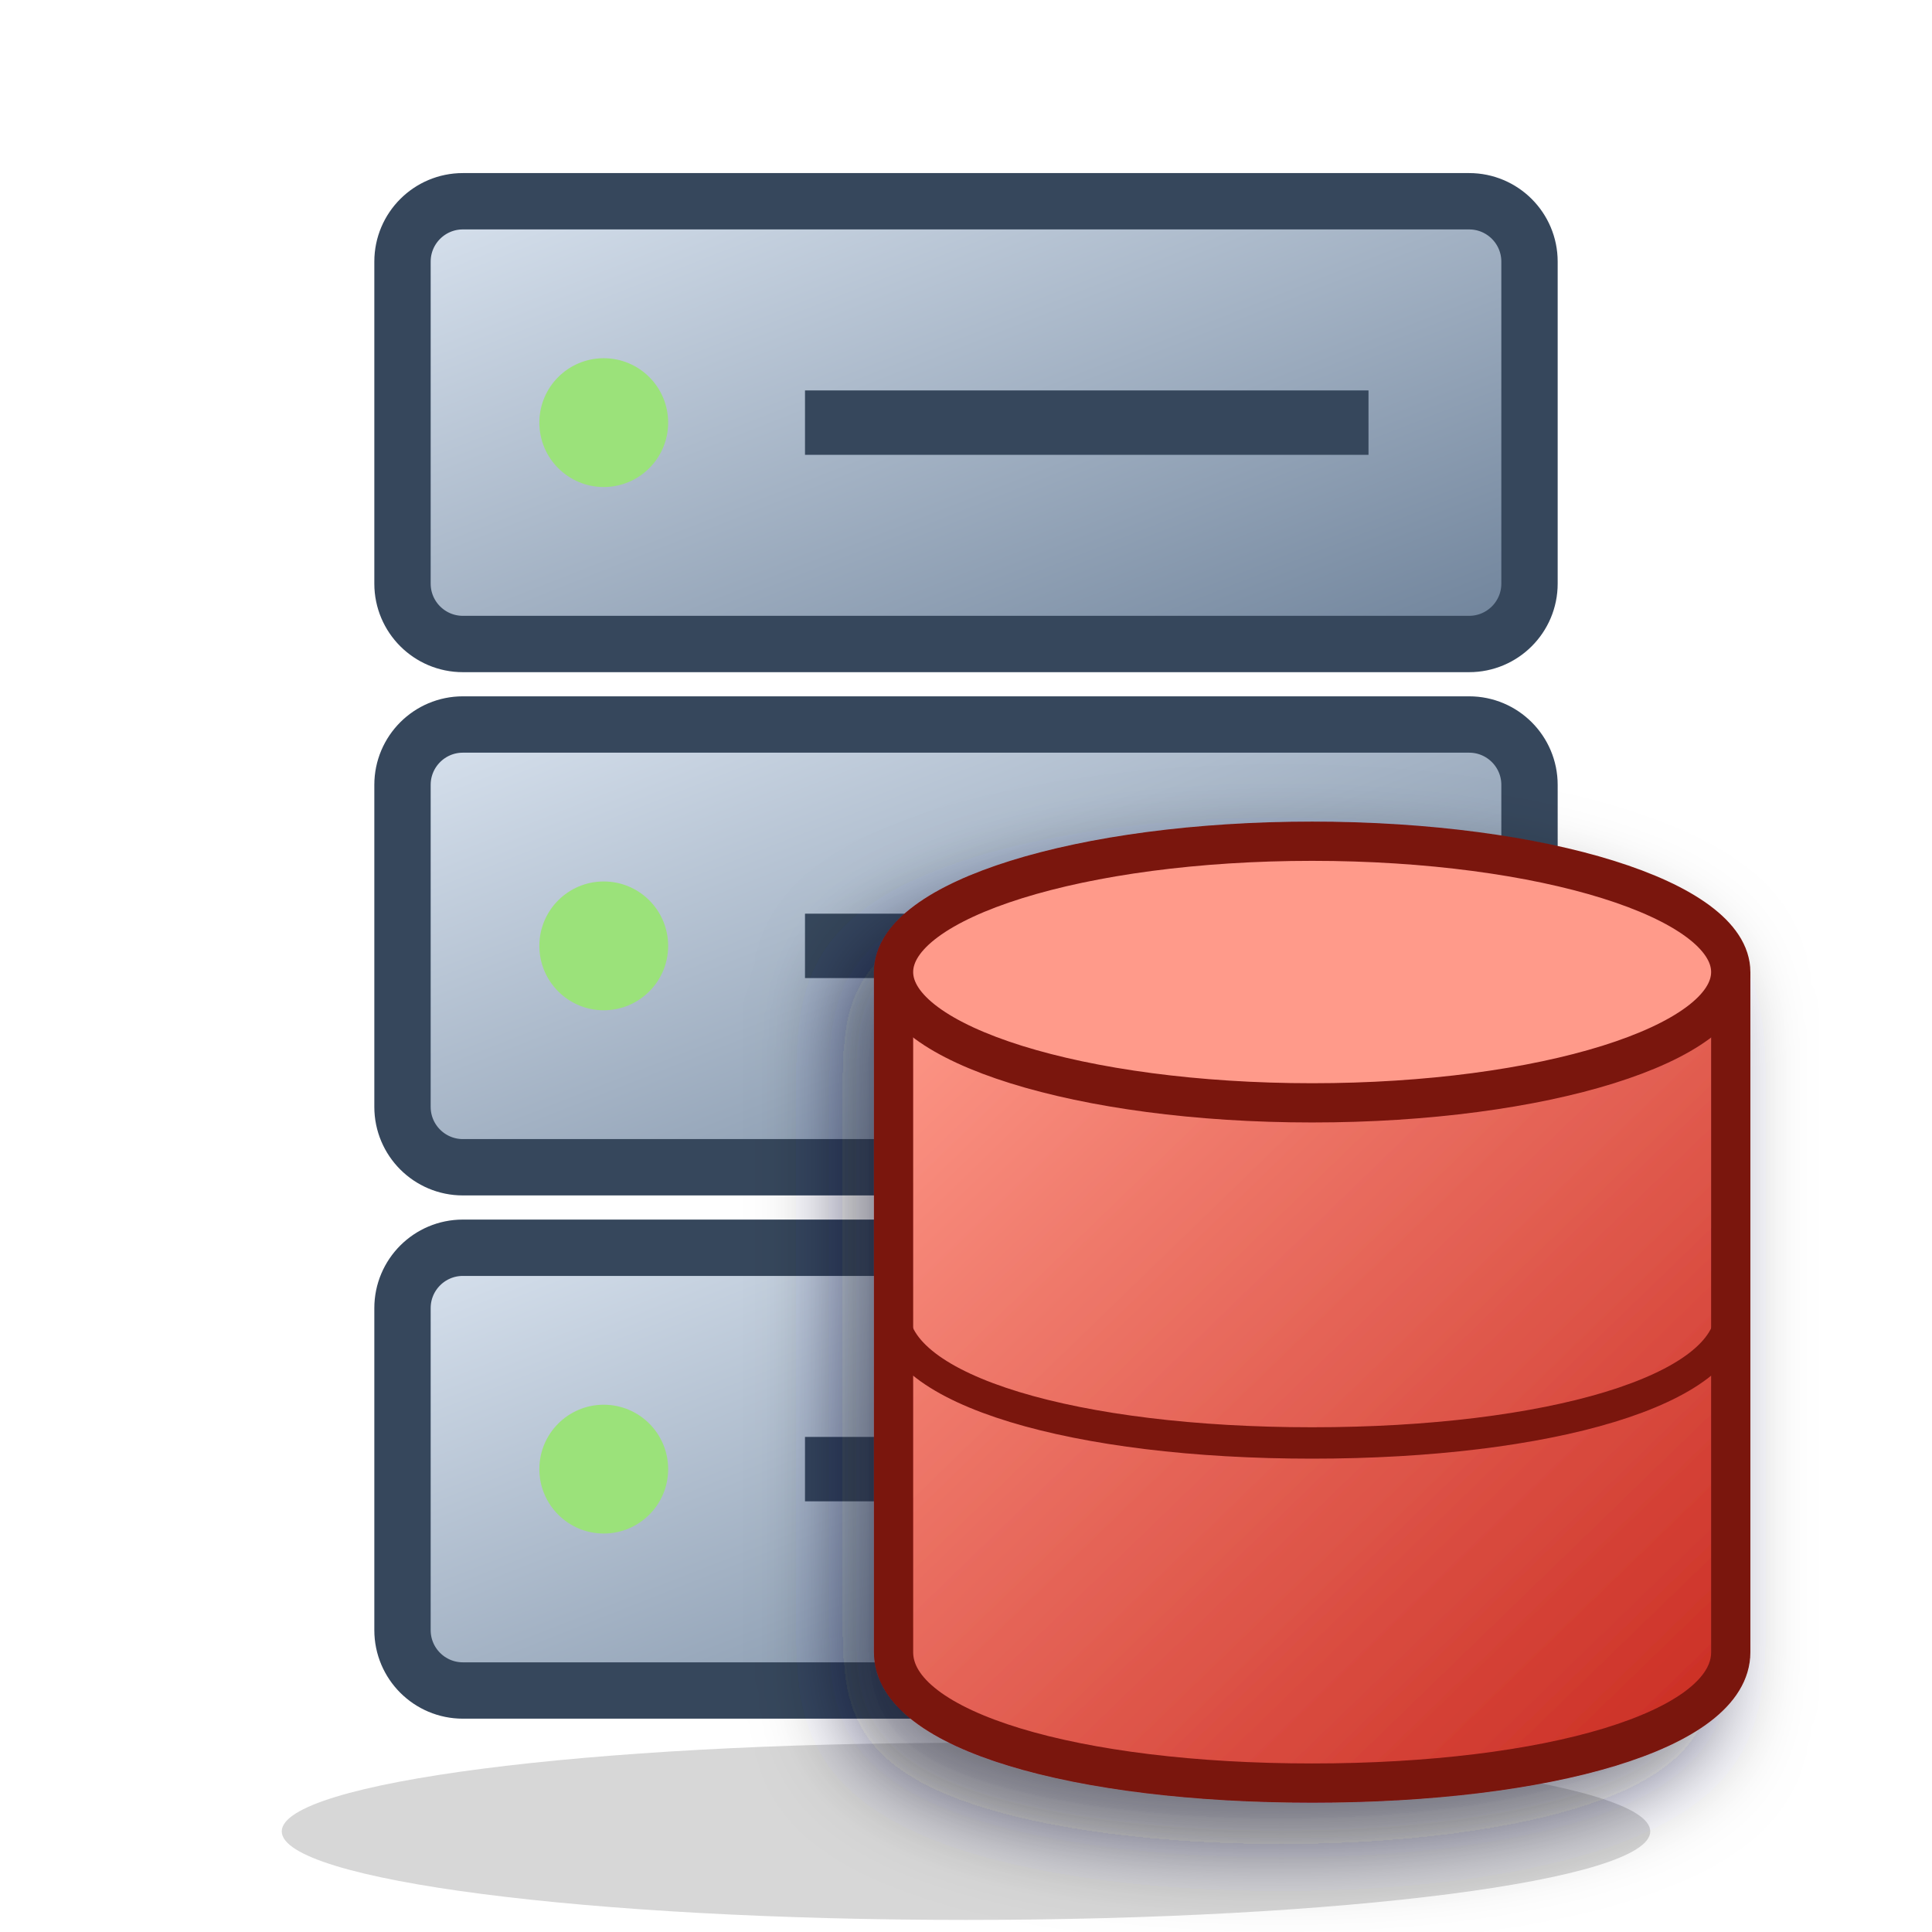
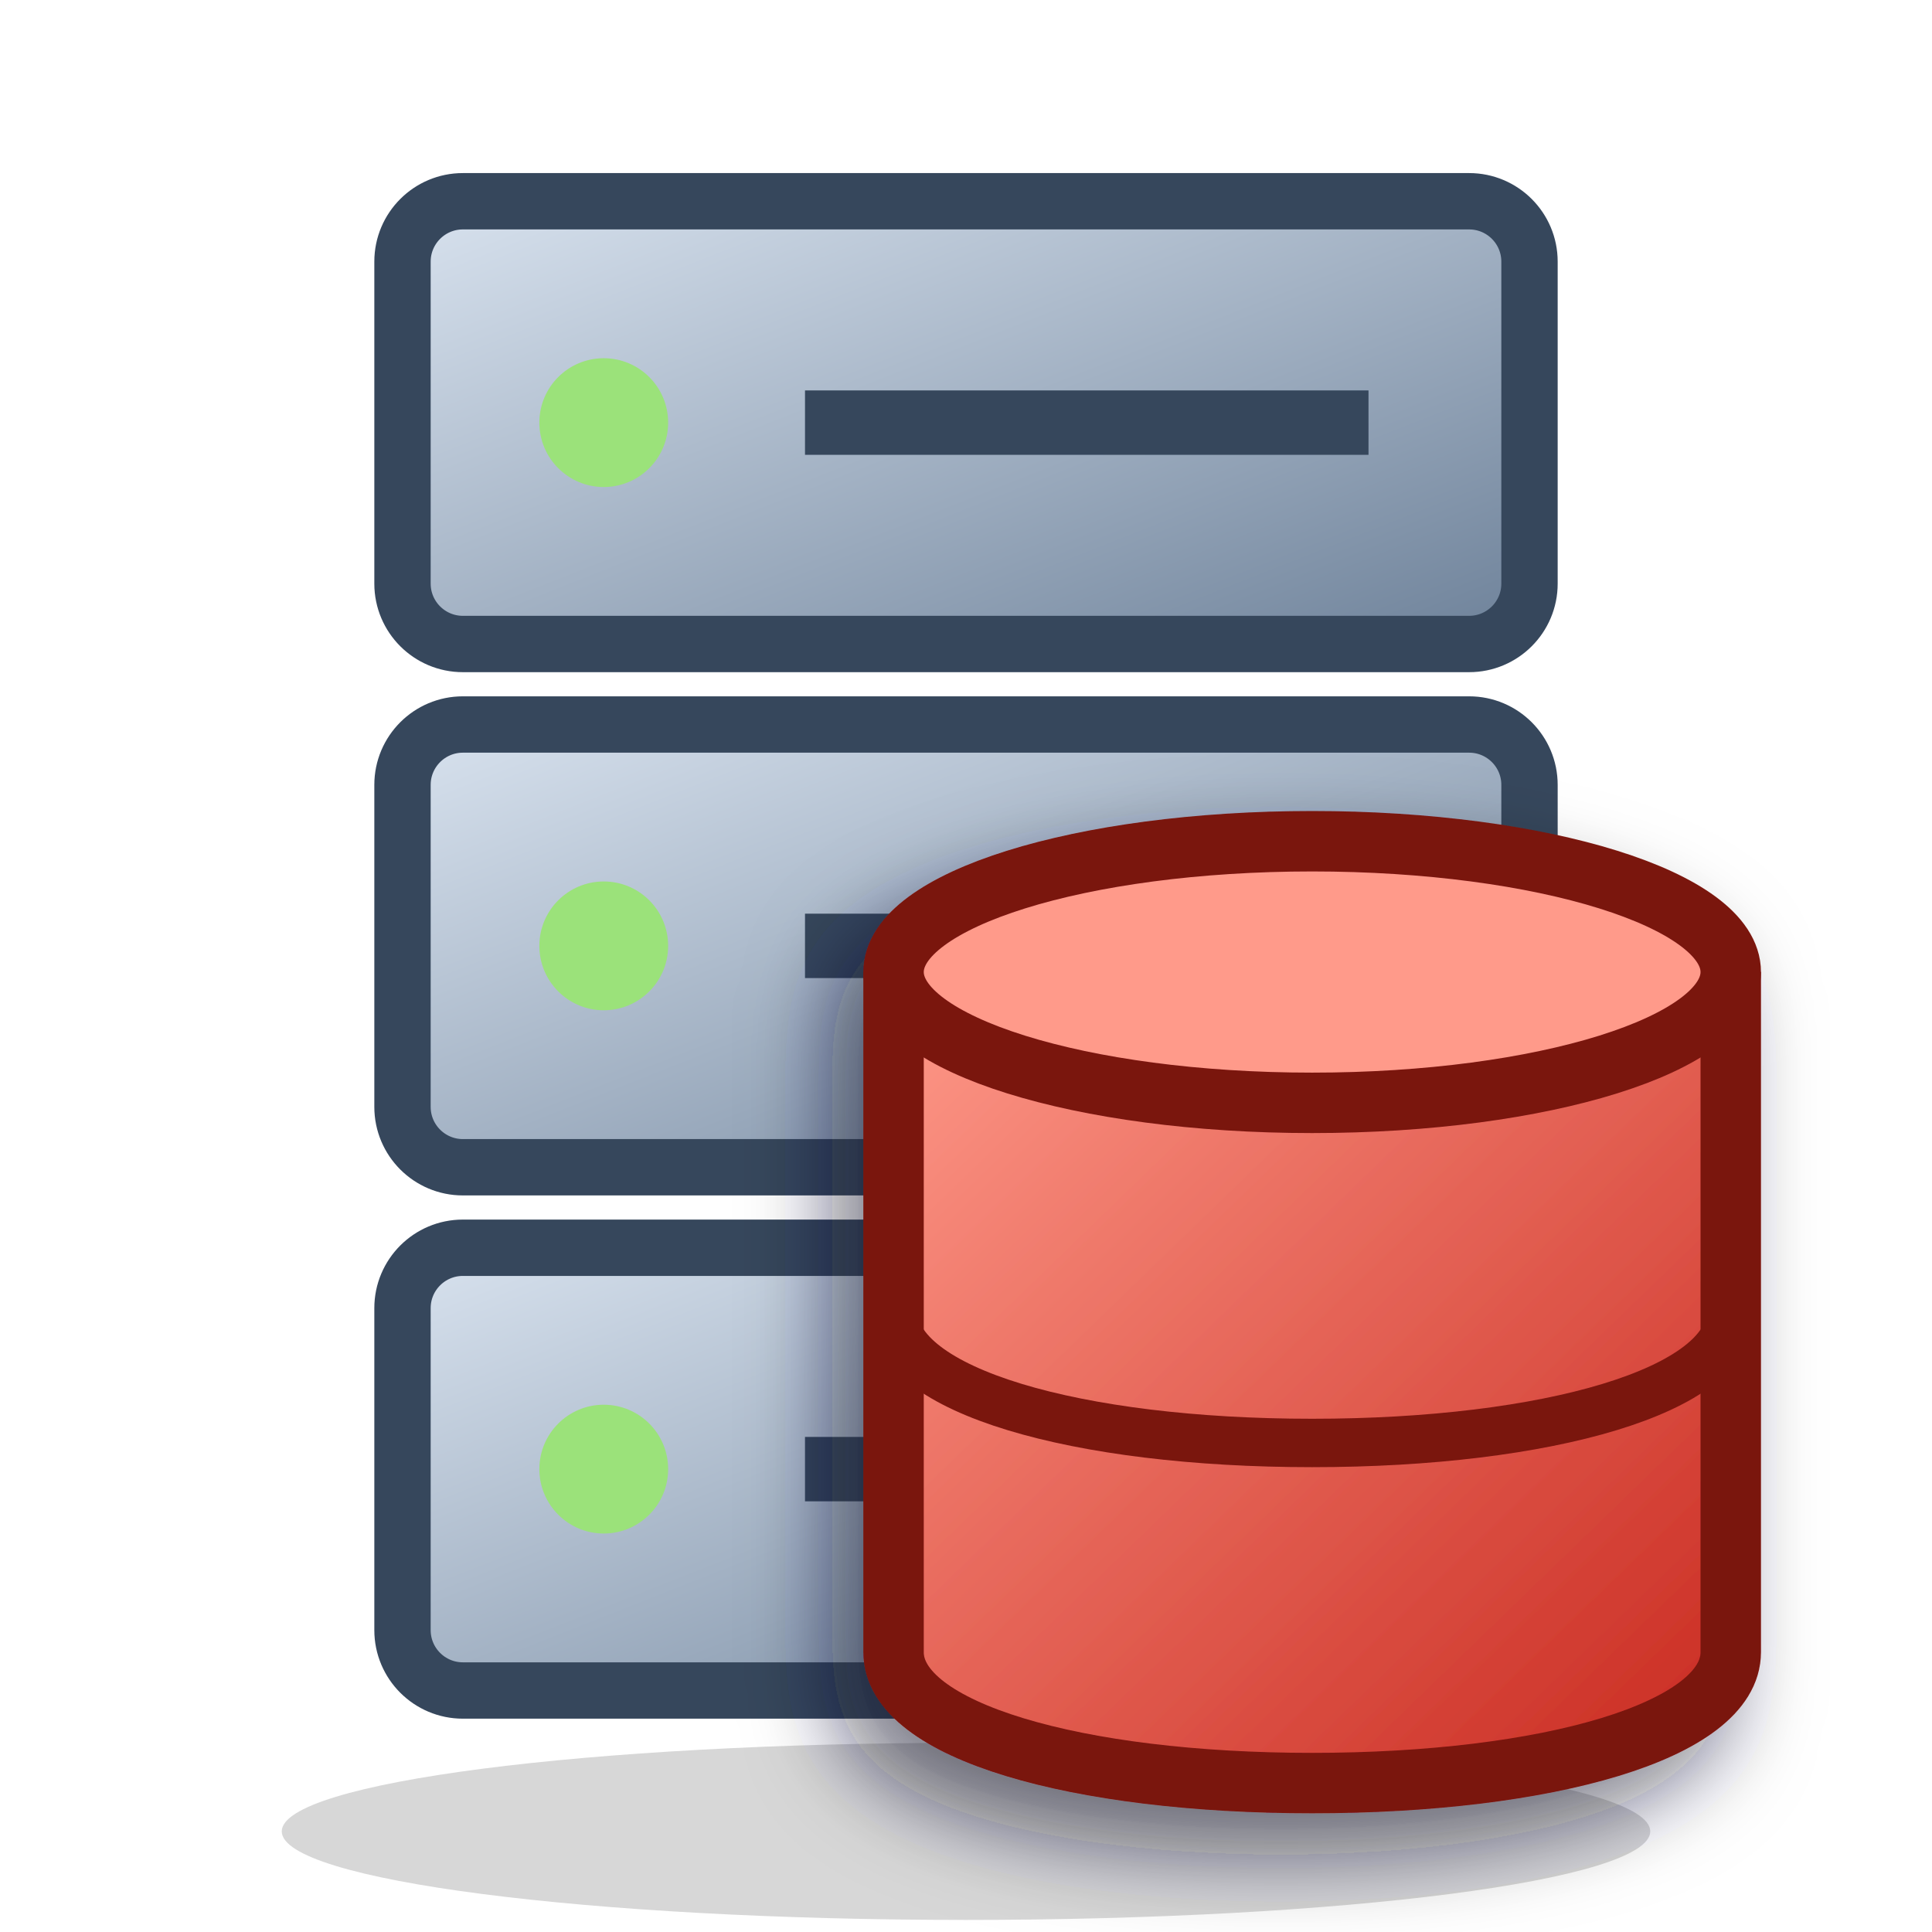
<svg xmlns="http://www.w3.org/2000/svg" viewBox="0 0 48 48" width="48" height="48" class="xp-ic" aria-hidden="true">
  <defs>
    <linearGradient id="i21g1" x1="0" y1="0" x2="1" y2="1">
      <stop offset="0" stop-color="#d9e3ef" />
      <stop offset="1" stop-color="#6d8199" />
    </linearGradient>
    <linearGradient id="i21g2" x1="0" y1="0" x2="1" y2="1">
      <stop offset="0" stop-color="#d9e3ef" />
      <stop offset="1" stop-color="#6d8199" />
    </linearGradient>
    <linearGradient id="i21g3" x1="0" y1="0" x2="1" y2="1">
      <stop offset="0" stop-color="#d9e3ef" />
      <stop offset="1" stop-color="#6d8199" />
    </linearGradient>
    <filter id="i21sh" x="-30%" y="-30%" width="160%" height="160%">
      <feDropShadow dx="-1.2" dy="1.6" stdDeviation="1.6" flood-color="#0b1a33" flood-opacity=".55" />
    </filter>
    <linearGradient id="i21g4" x1="0" y1="0" x2="1" y2="1">
      <stop offset="0" stop-color="#ff9a8a" />
      <stop offset="1" stop-color="#c8281e" />
    </linearGradient>
  </defs>
  <ellipse cx="24" cy="45.5" rx="17" ry="2.2" fill="#000" opacity=".16" />
  <rect x="10" y="5" width="28" height="11" rx="1.5" fill="url(#i21g1)" stroke="#36475c" stroke-width="1.4" />
  <circle cx="15" cy="10.5" r="1.6" fill="#9be27a" />
  <path d="M20 10.5h14" stroke="#36475c" stroke-width="1.6" />
  <rect x="10" y="18" width="28" height="11" rx="1.5" fill="url(#i21g2)" stroke="#36475c" stroke-width="1.4" />
  <circle cx="15" cy="23.5" r="1.6" fill="#9be27a" />
  <path d="M20 23.5h14" stroke="#36475c" stroke-width="1.6" />
  <rect x="10" y="31" width="28" height="11" rx="1.5" fill="url(#i21g3)" stroke="#36475c" stroke-width="1.4" />
  <circle cx="15" cy="36.5" r="1.6" fill="#9be27a" />
  <path d="M20 36.5h14" stroke="#36475c" stroke-width="1.6" />
  <g transform="translate(17 17) scale(.65)" filter="url(#i21sh)">
-     <path d="M8 11v26c0 3 7 5 16.0 5s16.0-2 16.0-5V11" fill="url(#i21g4)" stroke="#7a1410" stroke-width="1.5" />
-     <path d="M8 24.0c0 3 7 5 16.0 5s16.0-2 16.0-5" fill="none" stroke="#7a1410" stroke-width="1.2" />
-     <ellipse cx="24.0" cy="11" rx="16.0" ry="5" fill="#ff9a8a" stroke="#7a1410" stroke-width="1.5" />
+     <path d="M8 11v26c0 3 7 5 16.0 5s16.0-2 16.0-5V11" fill="url(#i21g4)" stroke="#7a1410" stroke-width="2.31" />
+     <path d="M8 24.0c0 3 7 5 16.0 5s16.0-2 16.0-5" fill="none" stroke="#7a1410" stroke-width="1.85" />
+     <ellipse cx="24.0" cy="11" rx="16.0" ry="5" fill="#ff9a8a" stroke="#7a1410" stroke-width="2.31" />
  </g>
</svg>
